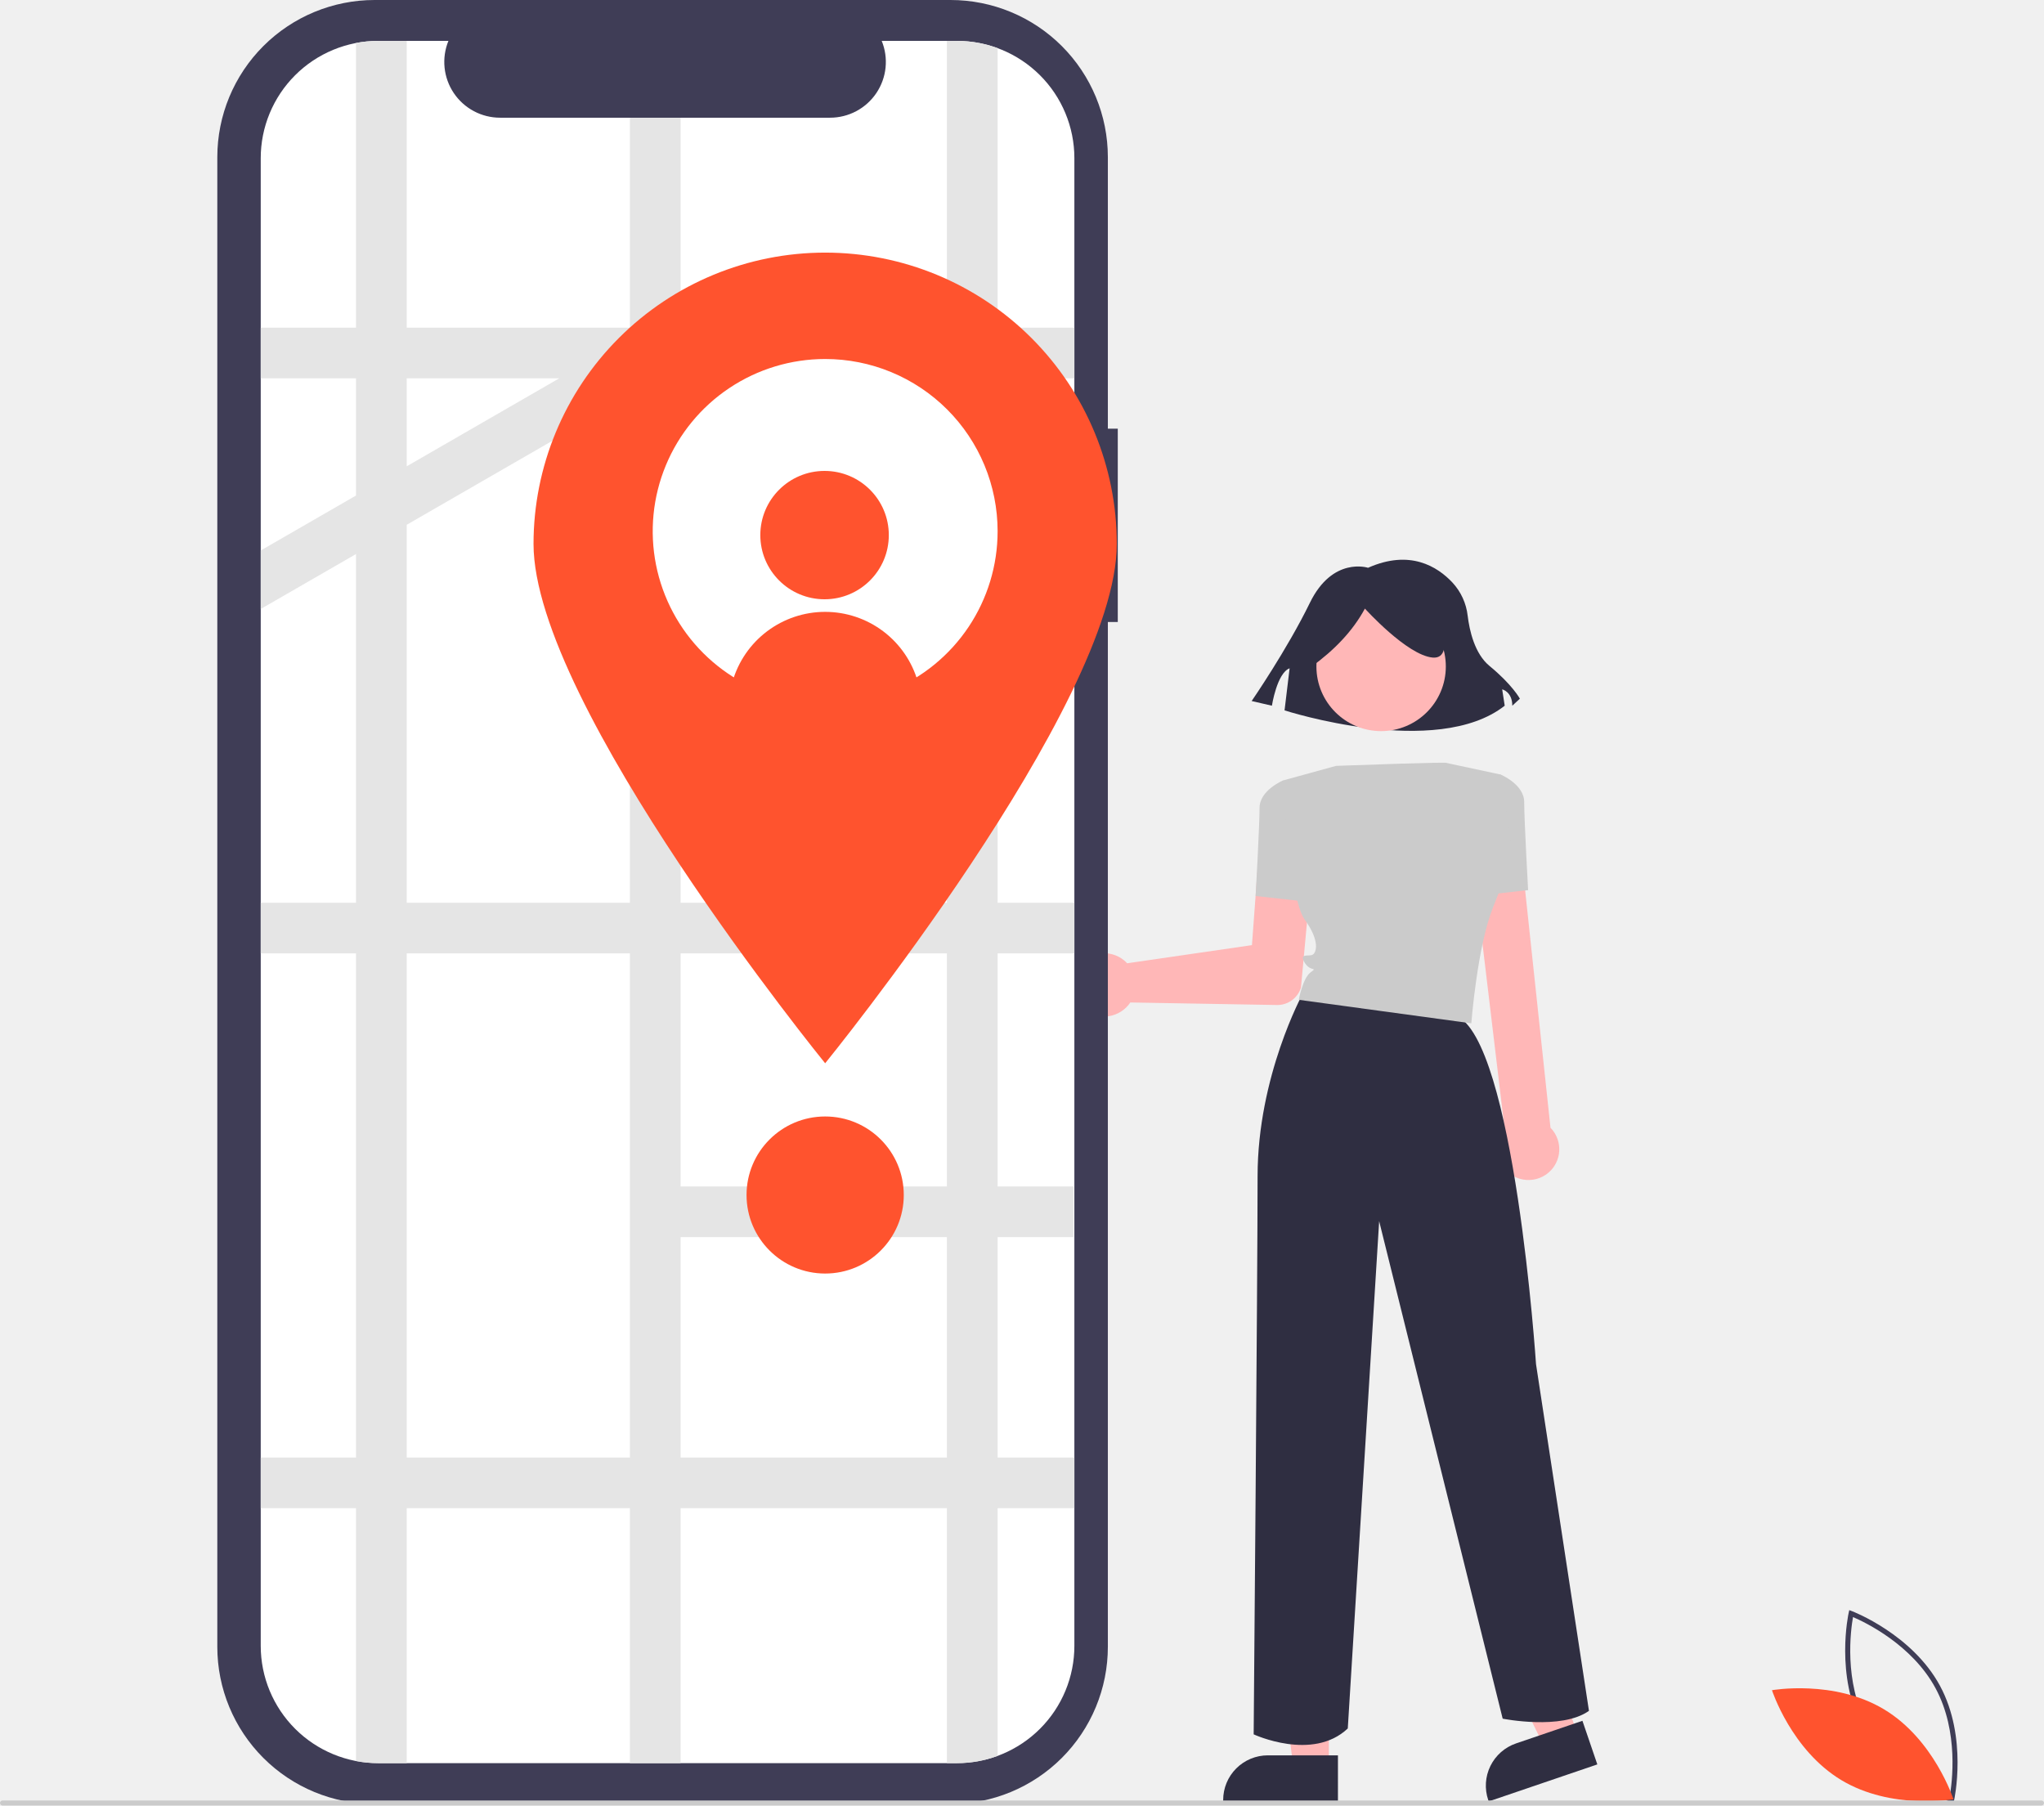
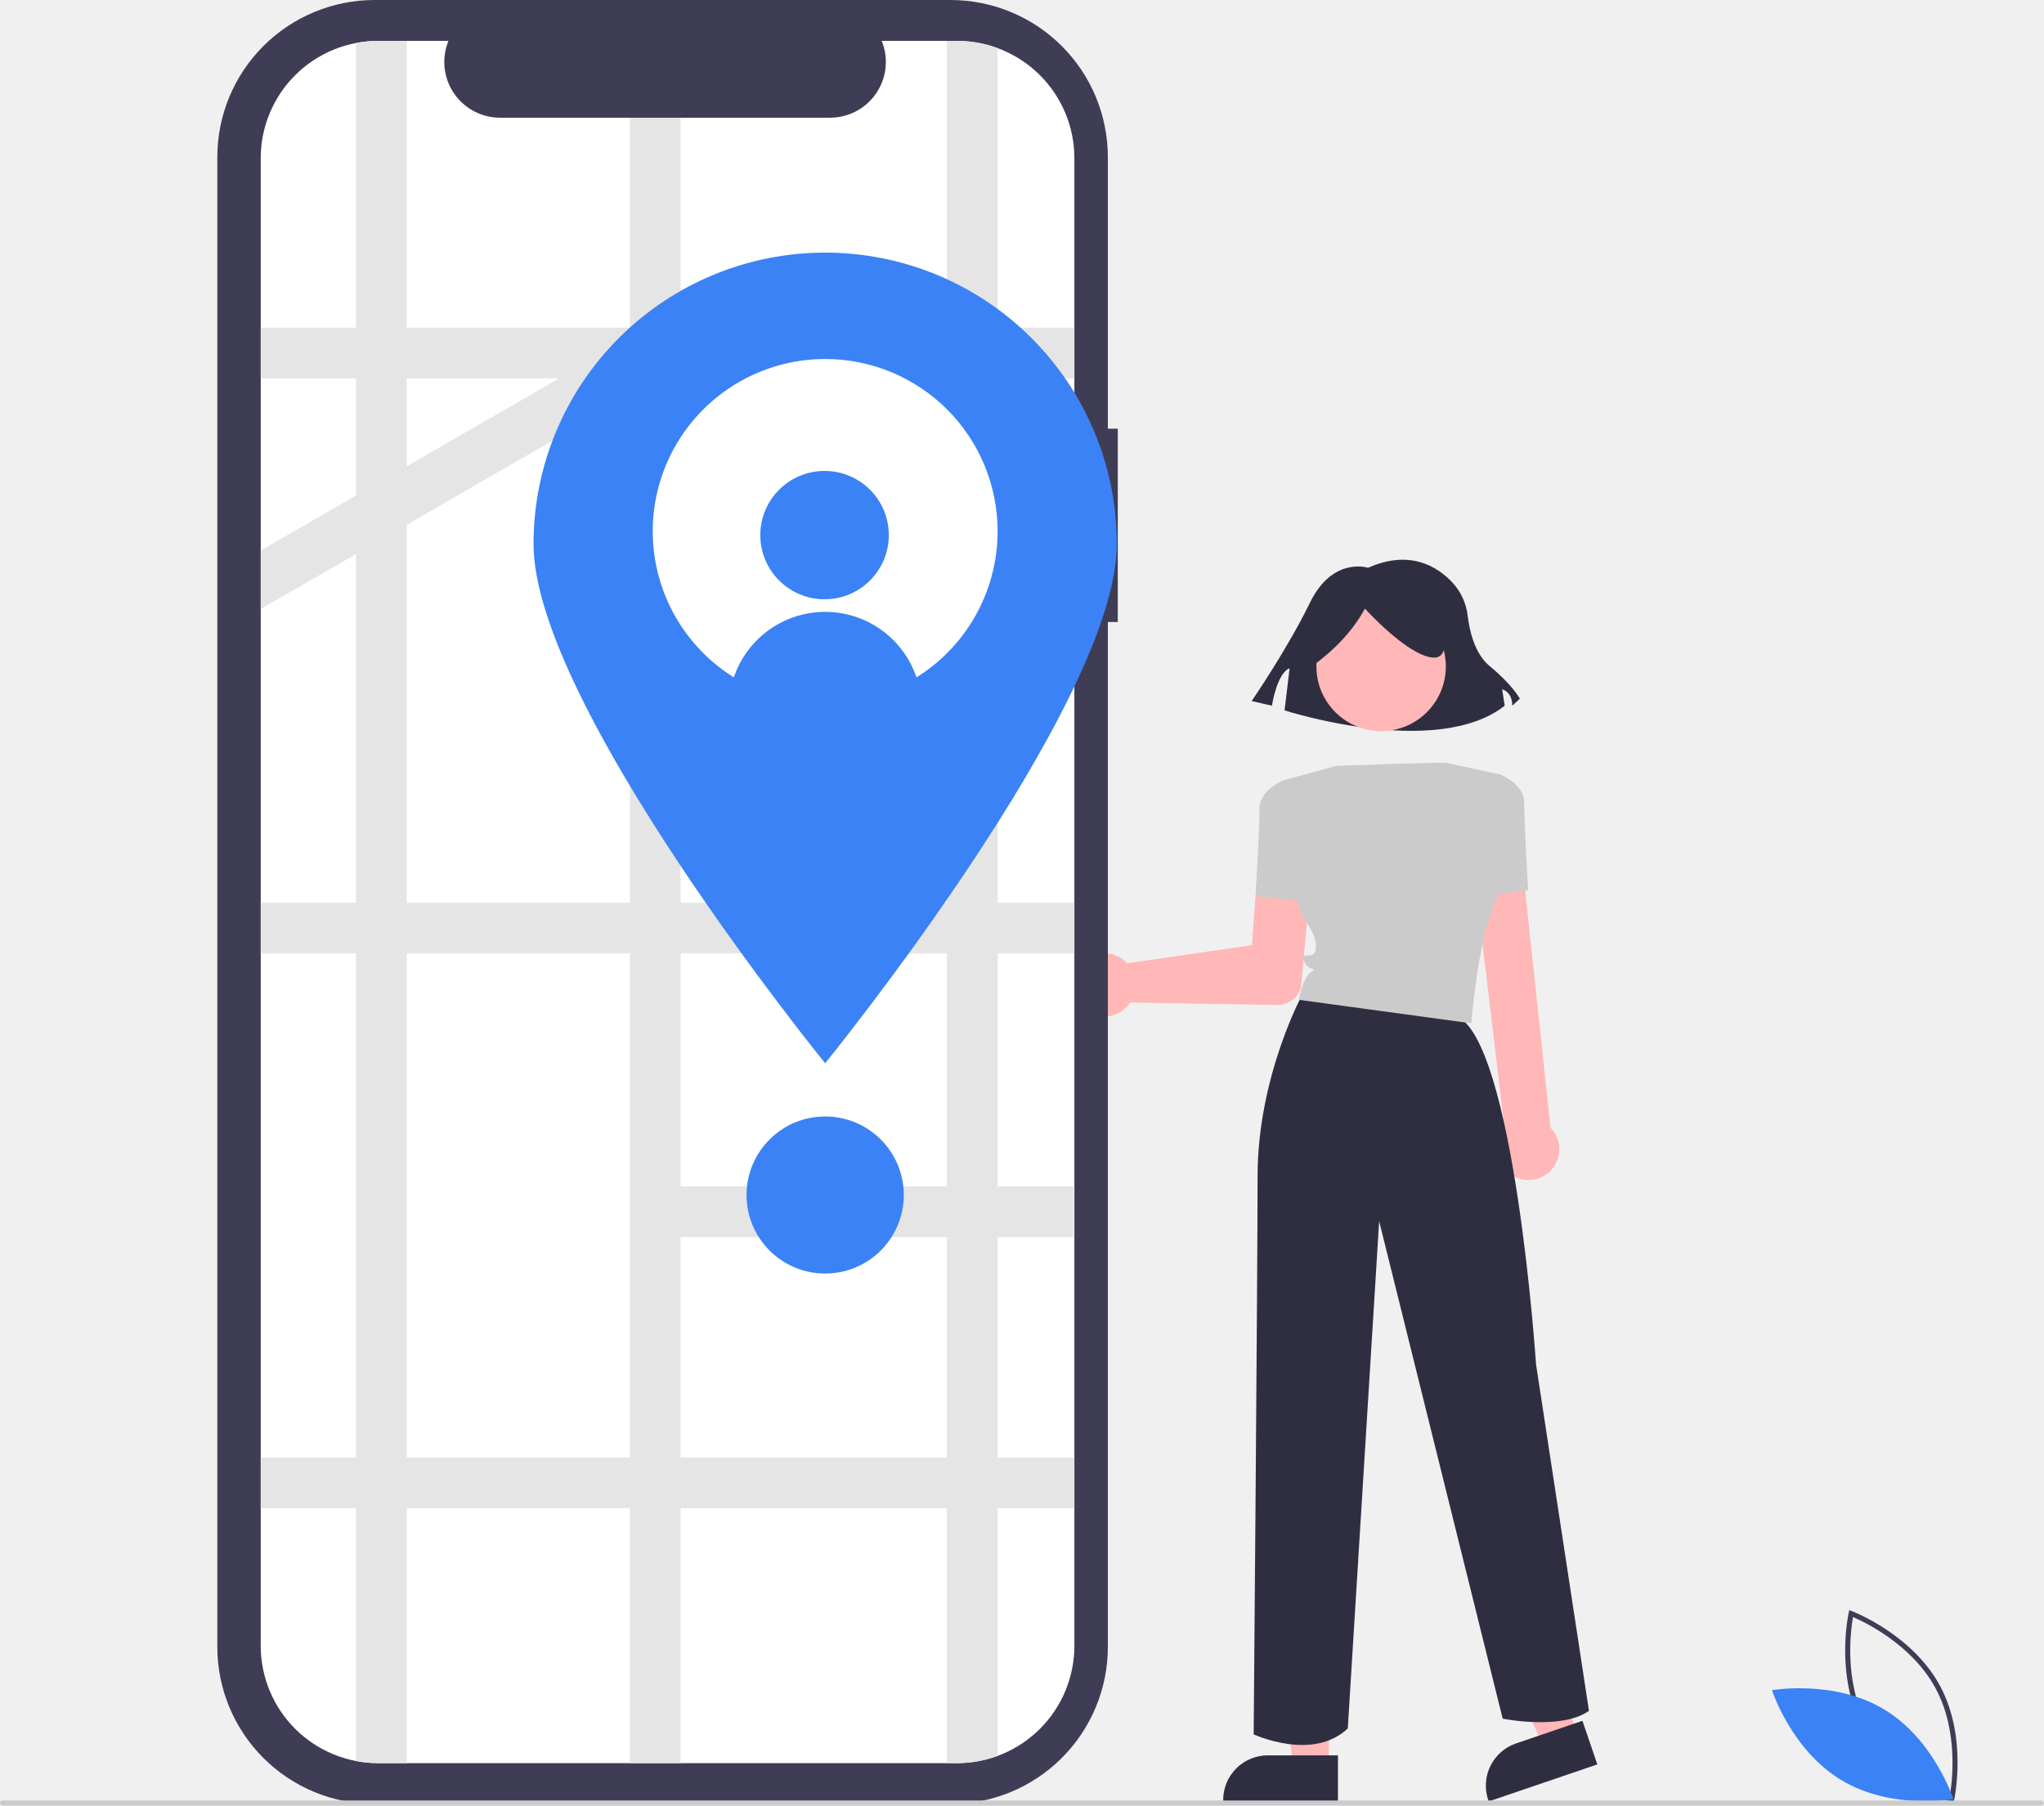
<svg xmlns="http://www.w3.org/2000/svg" width="403" height="356" viewBox="0 0 403 356" fill="none">
  <g clip-path="url(#clip0_3293_328)">
    <path d="M385.149 355.527L384.612 355.326C384.494 355.281 372.758 350.789 367.26 340.604C361.762 330.418 364.454 318.154 364.482 318.031L364.609 317.473L365.145 317.674C365.263 317.718 376.999 322.21 382.497 332.396C387.995 342.582 385.303 354.846 385.275 354.968L385.149 355.527ZM368.141 340.13C372.789 348.742 382.063 353.156 384.413 354.164C384.86 351.648 386.261 341.474 381.617 332.87C376.973 324.267 367.695 319.846 365.344 318.836C364.897 321.353 363.497 331.526 368.141 340.13Z" fill="#3F3D56" />
-     <path d="M371.461 337.031C381.342 342.969 385.147 354.765 385.147 354.765C385.147 354.765 372.933 356.932 363.053 350.993C353.172 345.055 349.367 333.26 349.367 333.26C349.367 333.26 361.581 331.093 371.461 337.031Z" fill="#FF532E" />
+     <path d="M371.461 337.031C381.342 342.969 385.147 354.765 385.147 354.765C385.147 354.765 372.933 356.932 363.053 350.993C353.172 345.055 349.367 333.26 349.367 333.26C349.367 333.26 361.581 331.093 371.461 337.031Z" fill="#3B82F6" />
    <path d="M212.395 190.792C212.874 190.052 213.504 189.421 214.244 188.942C214.984 188.462 215.817 188.144 216.688 188.008C217.559 187.873 218.45 187.922 219.301 188.154C220.151 188.386 220.944 188.795 221.625 189.354C221.84 189.532 222.042 189.725 222.23 189.931L246.836 186.353L248.205 167.869C248.31 166.451 248.974 165.132 250.052 164.204C251.13 163.275 252.533 162.812 253.953 162.917C255.372 163.022 256.692 163.685 257.621 164.762C258.551 165.839 259.014 167.241 258.909 168.659C258.907 168.692 258.904 168.724 258.901 168.757L256.503 194.694L256.491 194.752C256.179 195.749 255.553 196.619 254.707 197.232C253.861 197.846 252.839 198.171 251.794 198.158L222.852 197.659C222.74 197.831 222.619 197.996 222.489 198.155C221.929 198.835 221.232 199.39 220.442 199.783C219.653 200.176 218.789 200.397 217.908 200.434C217.027 200.47 216.148 200.319 215.329 199.992C214.51 199.665 213.769 199.169 213.156 198.536C213.031 198.409 212.913 198.277 212.801 198.141C211.967 197.115 211.479 195.852 211.406 194.532C211.333 193.212 211.679 191.903 212.395 190.792Z" fill="#FFB7B7" />
    <path d="M262.003 348.391L254.985 348.39L251.646 321.349L262.004 321.349L262.003 348.391Z" fill="#FFB7B7" />
    <path d="M263.792 355.187L241.164 355.186V354.9C241.164 352.567 242.092 350.329 243.744 348.679C245.396 347.029 247.636 346.102 249.972 346.102H249.972L263.793 346.102L263.792 355.187Z" fill="#2F2E41" />
    <path d="M311.041 342.034L304.399 344.297L292.5 319.781L302.303 316.44L311.041 342.034Z" fill="#FFB7B7" />
    <path d="M314.932 347.889L293.515 355.187L293.423 354.916C292.669 352.708 292.824 350.29 293.854 348.196C294.884 346.101 296.704 344.502 298.915 343.748L298.916 343.748L311.996 339.291L314.932 347.889Z" fill="#2F2E41" />
    <path d="M269.73 111.951C269.73 111.951 262.745 109.647 258.255 118.865C253.764 128.083 246.779 138.223 246.779 138.223L250.771 139.144C250.771 139.144 251.769 132.692 254.263 131.77L253.265 140.066C253.265 140.066 283.201 149.745 296.672 139.144L296.173 135.918C296.173 135.918 298.169 136.379 298.169 139.144L299.665 137.762C299.665 137.762 298.169 134.996 293.678 131.309C290.731 128.889 289.718 124.285 289.37 121.406C289.094 118.969 288.048 116.683 286.384 114.88C283.399 111.685 277.962 108.29 269.73 111.951Z" fill="#2F2E41" />
    <path d="M272.304 144.157C279.35 144.157 285.062 138.451 285.062 131.412C285.062 124.373 279.35 118.667 272.304 118.667C265.259 118.667 259.547 124.373 259.547 131.412C259.547 138.451 265.259 144.157 272.304 144.157Z" fill="#FFB7B7" />
    <path d="M255.294 154.651L252.975 153.879C252.975 153.879 248.336 155.81 248.336 159.286C248.336 162.762 247.562 176.665 247.562 176.665L258.001 177.824L255.294 154.651Z" fill="#CBCBCB" />
    <path d="M296.812 230.618C295.85 229.541 295.307 228.155 295.281 226.712C295.256 225.269 295.75 223.864 296.674 222.754L290.162 168.275C290.098 166.991 290.548 165.733 291.411 164.779C292.274 163.824 293.481 163.251 294.767 163.185C296.053 163.119 297.313 163.565 298.269 164.426C299.226 165.286 299.802 166.491 299.871 167.776C299.872 167.793 299.873 167.811 299.874 167.829L305.699 222.366C305.91 222.577 306.105 222.805 306.281 223.047C306.749 223.692 307.084 224.423 307.268 225.198C307.453 225.973 307.483 226.777 307.356 227.563C307.23 228.35 306.949 229.104 306.531 229.782C306.113 230.46 305.565 231.05 304.919 231.516C304.852 231.565 304.784 231.612 304.715 231.657C303.967 232.152 303.119 232.475 302.231 232.603C301.343 232.731 300.438 232.662 299.58 232.399C298.509 232.075 297.55 231.458 296.812 230.618Z" fill="#FFB7B7" />
    <path d="M290.848 176.666L301.286 175.507C301.286 175.507 300.513 161.603 300.513 158.128C300.513 154.652 295.873 152.721 295.873 152.721L293.554 153.493L290.848 176.666Z" fill="#CBCBCB" />
    <path d="M256.841 195.956C256.841 195.956 247.949 212.197 247.949 231.893C247.949 251.59 247.176 341.962 247.176 341.962C247.176 341.962 258.774 347.369 265.732 340.804L271.918 240.776L296.273 338.872C296.273 338.872 307.871 341.19 313.283 337.328L302.845 268.969C302.845 268.969 298.593 204.859 286.995 200.224C275.397 195.59 256.841 195.956 256.841 195.956Z" fill="#2F2E41" />
    <path d="M258.519 131.493C263.035 128.228 266.691 124.467 269.11 119.993C269.11 119.993 277.398 129.193 282.463 129.653C287.528 130.113 282.923 118.613 282.923 118.613L273.714 116.313L264.965 117.233L258.059 121.833L258.519 131.493Z" fill="#2F2E41" />
    <path d="M285.062 150.403C285.062 150.403 285.43 150.206 263.414 151.007L254.199 153.542L252.975 153.879C252.975 153.879 254.134 177.052 257.227 181.3C260.32 185.548 259.547 187.865 258.774 188.252C258 188.638 256.067 187.865 257.227 189.796C258.387 191.728 259.933 190.569 258.387 191.728C256.841 192.886 256.067 197.134 256.067 197.134L290.088 201.769C290.088 201.769 291.247 186.707 294.34 178.983C297.433 171.259 298.206 168.169 298.206 168.169L295.887 152.721L285.062 150.403Z" fill="#CBCBCB" />
    <path d="M220.384 84.527H218.427V30.987C218.427 22.769 215.159 14.887 209.342 9.076C203.525 3.265 195.636 1.32477e-05 187.409 1.16512e-10L73.864 1.16516e-10C65.638 -2.25208e-05 57.748 3.265 51.931 9.076C46.114 14.887 42.846 22.769 42.846 30.987V324.711C42.846 332.929 46.114 340.811 51.931 346.622C57.748 352.433 65.638 355.698 73.864 355.698H187.409C191.482 355.698 195.516 354.897 199.279 353.339C203.042 351.782 206.462 349.5 209.342 346.622C212.223 343.745 214.507 340.329 216.066 336.569C217.625 332.81 218.427 328.78 218.427 324.711V122.638H220.384L220.384 84.527Z" fill="#3F3D56" />
    <path d="M211.826 31.205V324.497C211.829 327.533 211.233 330.54 210.072 333.346C208.912 336.153 207.209 338.703 205.062 340.852C202.915 343.001 200.365 344.706 197.558 345.871C194.751 347.035 191.742 347.636 188.703 347.639H74.571C68.432 347.643 62.542 345.211 58.198 340.877C53.854 336.543 51.411 330.663 51.406 324.529V31.205C51.404 28.168 52.001 25.161 53.162 22.354C54.323 19.548 56.027 16.997 58.175 14.848C60.323 12.699 62.873 10.994 65.681 9.83C68.489 8.666 71.499 8.066 74.539 8.063H88.411C87.73 9.733 87.469 11.544 87.654 13.338C87.838 15.131 88.461 16.852 89.468 18.348C90.474 19.844 91.834 21.07 93.427 21.918C95.02 22.765 96.797 23.209 98.601 23.208H163.651C165.456 23.209 167.233 22.765 168.826 21.918C170.419 21.07 171.778 19.844 172.785 18.348C173.792 16.852 174.415 15.131 174.599 13.338C174.783 11.544 174.523 9.733 173.841 8.063H188.661C194.799 8.058 200.688 10.489 205.033 14.821C209.377 19.153 211.821 25.032 211.826 31.164L211.826 31.205Z" fill="white" />
    <path d="M211.826 74.597V64.607H196.691V9.492C194.121 8.544 191.401 8.06 188.661 8.063H186.691V64.607H134.191V23.208H124.191V64.607H80.191V8.064H74.571C73.101 8.061 71.635 8.2 70.191 8.478V64.607H51.406V74.597H70.191V97.704L51.407 108.538V120.077L70.191 109.243V177.993H51.406V187.983H70.191V287.384H51.406V297.374H70.191V347.224C71.635 347.502 73.101 347.641 74.571 347.639H80.191V297.374H124.191V347.639H134.191V297.374H186.691V347.639H188.661C191.401 347.642 194.121 347.158 196.691 346.21V297.374H211.826V287.384H196.691V243.928H211.691V233.938H196.691V187.984H211.826V177.993H196.691V117.054H211.826V107.064H196.691V74.597L211.826 74.597ZM110.257 74.597L80.191 91.94L80.191 74.597H110.257ZM80.191 103.473L124.191 78.094V177.993H80.191V103.473ZM80.191 287.384V187.983H124.191V287.384H80.191ZM186.691 287.384H134.191V243.927H186.691V287.384ZM186.691 233.937H134.191V187.983H186.691V233.937ZM186.691 177.993H134.191V117.054H186.691V177.993ZM186.691 107.064H134.191V74.597H186.691V107.064Z" fill="#E5E5E5" />
-     <path d="M220.191 107.249C220.191 138.974 162.691 209.647 162.691 209.647C162.691 209.647 105.191 138.974 105.191 107.249C105.191 92.014 111.249 77.404 122.033 66.631C132.816 55.859 147.441 49.807 162.691 49.807C177.941 49.807 192.567 55.859 203.35 66.631C214.133 77.404 220.191 92.014 220.191 107.249Z" fill="#FF532E" />
+     <path d="M220.191 107.249C220.191 138.974 162.691 209.647 162.691 209.647C162.691 209.647 105.191 138.974 105.191 107.249C105.191 92.014 111.249 77.404 122.033 66.631C132.816 55.859 147.441 49.807 162.691 49.807C177.941 49.807 192.567 55.859 203.35 66.631C214.133 77.404 220.191 92.014 220.191 107.249Z" fill="#3B82F6" />
    <path d="M196.691 104.751C196.691 111.469 194.697 118.036 190.961 123.622C187.225 129.207 181.915 133.561 175.703 136.132C169.49 138.702 162.654 139.375 156.058 138.065C149.463 136.754 143.405 133.519 138.65 128.769C133.895 124.019 130.657 117.966 129.345 111.378C128.033 104.789 128.706 97.959 131.28 91.753C133.853 85.546 138.211 80.242 143.802 76.51C149.393 72.777 155.967 70.785 162.691 70.785C167.154 70.783 171.574 71.659 175.698 73.364C179.822 75.068 183.569 77.567 186.727 80.718C189.884 83.869 192.389 87.611 194.099 91.729C195.808 95.847 196.689 100.262 196.691 104.72V104.751Z" fill="white" />
-     <path d="M162.573 118.16C169.569 118.16 175.24 112.494 175.24 105.506C175.24 98.517 169.569 92.852 162.573 92.852C155.577 92.852 149.906 98.517 149.906 105.506C149.906 112.494 155.577 118.16 162.573 118.16Z" fill="#FF532E" />
-     <path d="M180.957 134.407C175.496 137.875 169.159 139.717 162.689 139.716C156.218 139.716 149.881 137.872 144.422 134.402C145.557 130.437 147.954 126.949 151.251 124.466C154.547 121.984 158.563 120.641 162.691 120.642C166.819 120.642 170.835 121.986 174.131 124.469C177.426 126.953 179.822 130.441 180.957 134.407Z" fill="#FF532E" />
-     <path d="M162.691 251.105C171.252 251.105 178.191 244.172 178.191 235.62C178.191 227.068 171.252 220.136 162.691 220.136C154.131 220.136 147.191 227.068 147.191 235.62C147.191 244.172 154.131 251.105 162.691 251.105Z" fill="#FF532E" />
+     <path d="M162.573 118.16C169.569 118.16 175.24 112.494 175.24 105.506C175.24 98.517 169.569 92.852 162.573 92.852C155.577 92.852 149.906 98.517 149.906 105.506C149.906 112.494 155.577 118.16 162.573 118.16Z" fill="#3B82F6" />
+     <path d="M180.957 134.407C175.496 137.875 169.159 139.717 162.689 139.716C156.218 139.716 149.881 137.872 144.422 134.402C145.557 130.437 147.954 126.949 151.251 124.466C154.547 121.984 158.563 120.641 162.691 120.642C166.819 120.642 170.835 121.986 174.131 124.469C177.426 126.953 179.822 130.441 180.957 134.407Z" fill="#3B82F6" />
+     <path d="M162.691 251.105C171.252 251.105 178.191 244.172 178.191 235.62C178.191 227.068 171.252 220.136 162.691 220.136C154.131 220.136 147.191 227.068 147.191 235.62C147.191 244.172 154.131 251.105 162.691 251.105Z" fill="#3B82F6" />
    <path d="M402.5 356H0.5C0.367 356 0.24 355.947 0.146 355.854C0.053 355.76 0 355.633 0 355.5C0 355.368 0.053 355.241 0.146 355.147C0.24 355.054 0.367 355.001 0.5 355.001H402.5C402.633 355.001 402.76 355.054 402.854 355.147C402.947 355.241 403 355.368 403 355.5C403 355.633 402.947 355.76 402.854 355.854C402.76 355.947 402.633 356 402.5 356Z" fill="#CBCBCB" />
  </g>
  <defs>
    <clipPath id="clip0_3293_328">
      <rect width="403" height="356" fill="white" />
    </clipPath>
  </defs>
</svg>
